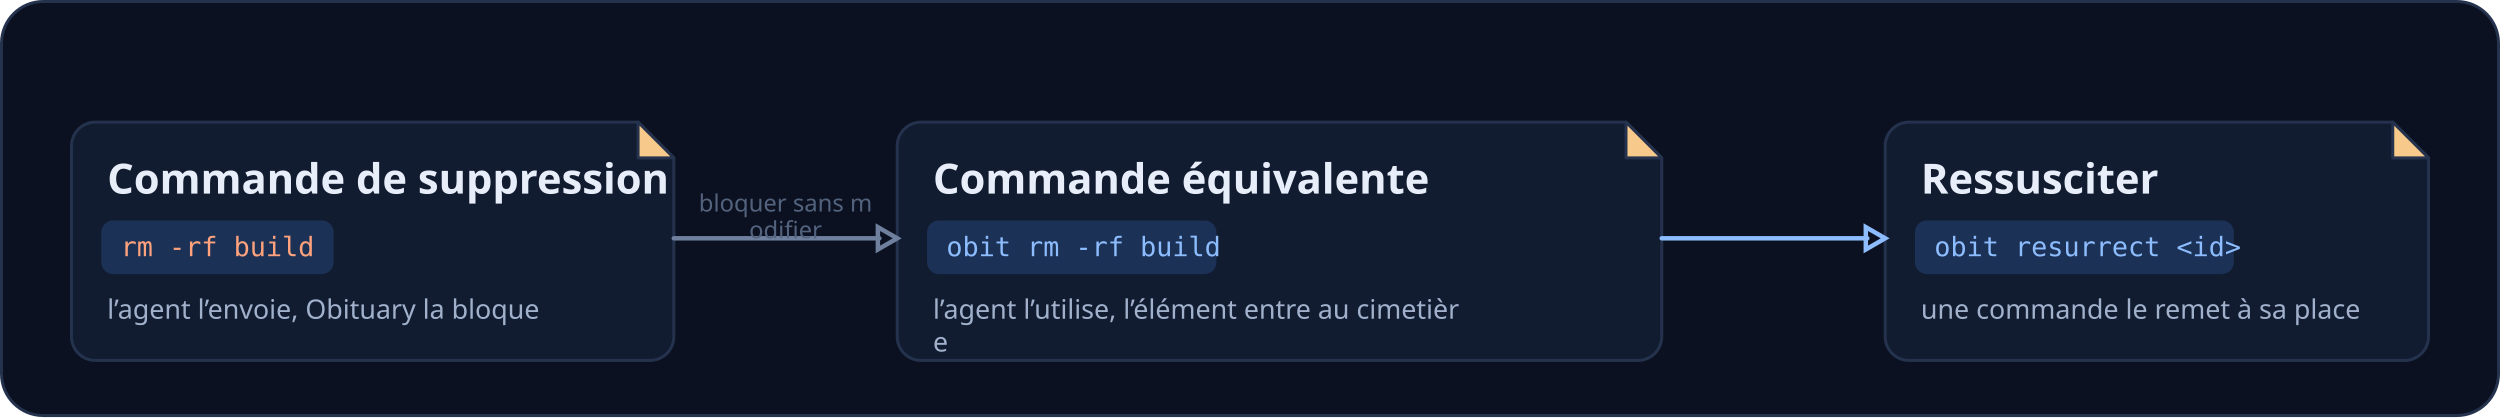
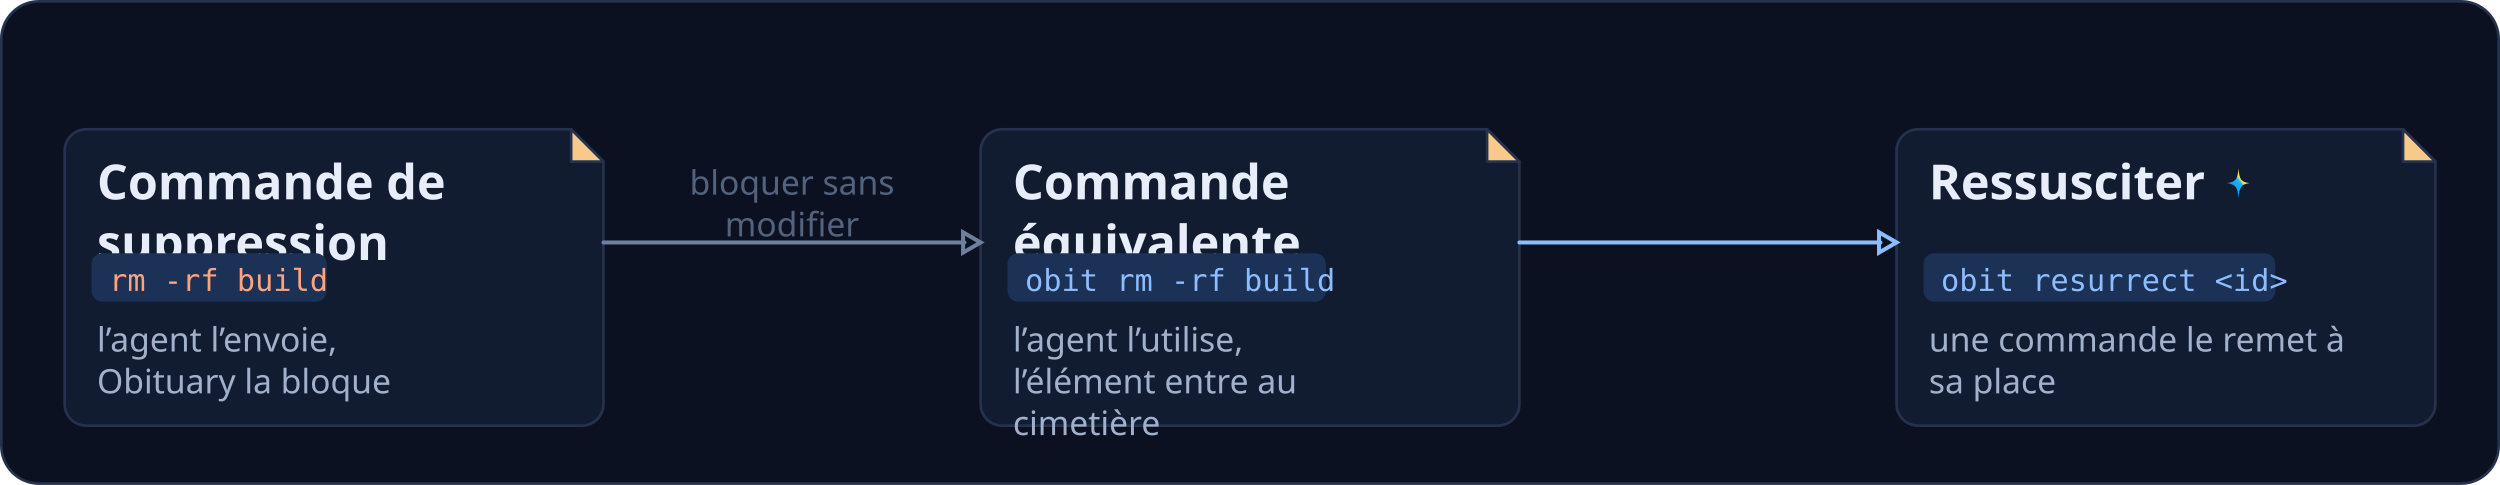
- <svg xmlns="http://www.w3.org/2000/svg" width="1678.5" height="280" viewBox="0 0 1678.5 280" role="img" aria-labelledby="title desc">
-   <rect x="1" y="1" width="1676.5" height="278" rx="28" fill="#0B1120" stroke="#24324D" stroke-width="2" />
+ <svg xmlns="http://www.w3.org/2000/svg" width="1856" height="360" viewBox="0 0 1856 360" role="img" aria-labelledby="title desc">
+   <defs>
+     <linearGradient id="spark" x1="0" y1="1" x2="1" y2="0">
+       <stop stop-color="#0876FF" />
+       <stop offset=".55" stop-color="#16B8FA" />
+       <stop offset=".62" stop-color="#FFE052" />
+       <stop offset="1" stop-color="#FFB329" />
+     </linearGradient>
+   </defs>
+   <rect x="1" y="1" width="1854" height="358" rx="28" fill="#0B1120" stroke="#24324D" stroke-width="2" />
  <g font-family="-apple-system, BlinkMacSystemFont, 'Segoe UI', 'Noto Sans', 'Noto Sans CJK SC', 'Noto Sans CJK TC', 'Noto Sans JP', 'Noto Sans KR', 'Noto Sans Cyrillic', 'Microsoft YaHei', 'PingFang SC', 'Hiragino Sans', 'Malgun Gothic', sans-serif">
-     <path d="M64 82H428.4L452.4 106V226A16 16 0 0 1 436.4 242H64A16 16 0 0 1 48 226V98A16 16 0 0 1 64 82Z" fill="#121C31" stroke="#24324D" stroke-width="2" />
-     <path d="M428.4 82V106H452.4Z" fill="#F7C98B" stroke="#24324D" stroke-width="2" stroke-linejoin="round" />
-     <text x="72" y="130" font-family="-apple-system, BlinkMacSystemFont, 'Segoe UI', 'Noto Sans', 'Noto Sans CJK SC', 'Noto Sans CJK TC', 'Noto Sans JP', 'Noto Sans KR', 'Noto Sans Cyrillic', 'Microsoft YaHei', 'PingFang SC', 'Hiragino Sans', 'Malgun Gothic', sans-serif" font-size="28" fill="#E8EEF9" font-weight="700" id="guard_title">Commande de suppression</text>
-     <rect x="68" y="148" width="156" height="36" rx="8" fill="#1B3155" />
-     <text x="81" y="172" font-family="ui-monospace, 'Cascadia Code', 'SF Mono', Consolas, monospace" font-size="18" fill="#FFA27E">rm -rf build</text>
-     <text x="72" y="214" font-family="-apple-system, BlinkMacSystemFont, 'Segoe UI', 'Noto Sans', 'Noto Sans CJK SC', 'Noto Sans CJK TC', 'Noto Sans JP', 'Noto Sans KR', 'Noto Sans Cyrillic', 'Microsoft YaHei', 'PingFang SC', 'Hiragino Sans', 'Malgun Gothic', sans-serif" font-size="18" fill="#A1B1CC" id="guard_first">l’agent l’envoie, Obituary la bloque</text>
-     <path d="M618.4 82H1091.7L1115.7 106V226A16 16 0 0 1 1099.7 242H618.4A16 16 0 0 1 602.4 226V98A16 16 0 0 1 618.4 82Z" fill="#121C31" stroke="#24324D" stroke-width="2" />
-     <path d="M1091.7 82V106H1115.7Z" fill="#F7C98B" stroke="#24324D" stroke-width="2" stroke-linejoin="round" />
-     <text x="626.4" y="130" font-family="-apple-system, BlinkMacSystemFont, 'Segoe UI', 'Noto Sans', 'Noto Sans CJK SC', 'Noto Sans CJK TC', 'Noto Sans JP', 'Noto Sans KR', 'Noto Sans Cyrillic', 'Microsoft YaHei', 'PingFang SC', 'Hiragino Sans', 'Malgun Gothic', sans-serif" font-size="28" fill="#E8EEF9" font-weight="700" id="guard_equiv">Commande équivalente</text>
-     <rect x="622.4" y="148" width="194.3" height="36" rx="8" fill="#1B3155" />
-     <text x="635.4" y="172" font-family="ui-monospace, 'Cascadia Code', 'SF Mono', Consolas, monospace" font-size="18" fill="#8DBDFF">obit rm -rf build</text>
-     <text x="626.4" y="214" font-family="-apple-system, BlinkMacSystemFont, 'Segoe UI', 'Noto Sans', 'Noto Sans CJK SC', 'Noto Sans CJK TC', 'Noto Sans JP', 'Noto Sans KR', 'Noto Sans Cyrillic', 'Microsoft YaHei', 'PingFang SC', 'Hiragino Sans', 'Malgun Gothic', sans-serif" font-size="18" fill="#A1B1CC" id="guard_second">l’agent l’utilise, l’élément entre au cimetièr</text>
-     <text x="626.4" y="236" font-family="-apple-system, BlinkMacSystemFont, 'Segoe UI', 'Noto Sans', 'Noto Sans CJK SC', 'Noto Sans CJK TC', 'Noto Sans JP', 'Noto Sans KR', 'Noto Sans Cyrillic', 'Microsoft YaHei', 'PingFang SC', 'Hiragino Sans', 'Malgun Gothic', sans-serif" font-size="18" fill="#A1B1CC" id="guard_second">e</text>
-     <path d="M1281.7 82H1606.5L1630.5 106V226A16 16 0 0 1 1614.5 242H1281.7A16 16 0 0 1 1265.7 226V98A16 16 0 0 1 1281.7 82Z" fill="#121C31" stroke="#24324D" stroke-width="2" />
-     <path d="M1606.5 82V106H1630.5Z" fill="#F7C98B" stroke="#24324D" stroke-width="2" stroke-linejoin="round" />
-     <text x="1289.7" y="130" font-family="-apple-system, BlinkMacSystemFont, 'Segoe UI', 'Noto Sans', 'Noto Sans CJK SC', 'Noto Sans CJK TC', 'Noto Sans JP', 'Noto Sans KR', 'Noto Sans Cyrillic', 'Microsoft YaHei', 'PingFang SC', 'Hiragino Sans', 'Malgun Gothic', sans-serif" font-size="28" fill="#E8EEF9" font-weight="700" id="guard_res">Ressusciter</text>
-     <path id="guard-star" d="M17.6 9.4c.3 5.3 1.2 6.5 5.2 7-4 .6-4.9 2-5.2 7.1-.6-5.1-1.3-6.4-5.5-7.1 4.2-.6 4.9-1.8 5.5-7Z" fill="url(#spark)" transform="translate(1471.1 119) scale(1.55) translate(-17.5 -16.45)" />
-     <rect x="1285.7" y="148" width="214.1" height="36" rx="8" fill="#1B3155" />
-     <text x="1298.7" y="172" font-family="ui-monospace, 'Cascadia Code', 'SF Mono', Consolas, monospace" font-size="18" fill="#8DBDFF">obit resurrect &lt;id&gt;</text>
-     <text x="1289.7" y="214" font-family="-apple-system, BlinkMacSystemFont, 'Segoe UI', 'Noto Sans', 'Noto Sans CJK SC', 'Noto Sans CJK TC', 'Noto Sans JP', 'Noto Sans KR', 'Noto Sans Cyrillic', 'Microsoft YaHei', 'PingFang SC', 'Hiragino Sans', 'Malgun Gothic', sans-serif" font-size="18" fill="#A1B1CC" id="guard_res_note">une commande le remet à sa place</text>
-     <path d="M452.4 160H590.4M602.4 160l-13 -7.5v15Z" stroke="#6F809E" stroke-width="3" stroke-linecap="round" fill="none" />
-     <text x="527.4" y="142" font-family="-apple-system, BlinkMacSystemFont, 'Segoe UI', 'Noto Sans', 'Noto Sans CJK SC', 'Noto Sans CJK TC', 'Noto Sans JP', 'Noto Sans KR', 'Noto Sans Cyrillic', 'Microsoft YaHei', 'PingFang SC', 'Hiragino Sans', 'Malgun Gothic', sans-serif" font-size="16" fill="#53637D" text-anchor="middle">bloquer sans m</text>
-     <text x="527.4" y="160" font-family="-apple-system, BlinkMacSystemFont, 'Segoe UI', 'Noto Sans', 'Noto Sans CJK SC', 'Noto Sans CJK TC', 'Noto Sans JP', 'Noto Sans KR', 'Noto Sans Cyrillic', 'Microsoft YaHei', 'PingFang SC', 'Hiragino Sans', 'Malgun Gothic', sans-serif" font-size="16" fill="#53637D" text-anchor="middle">odifier</text>
-     <path d="M1115.7 160H1253.7M1265.7 160l-13 -7.5v15Z" stroke="#8DBDFF" stroke-width="3" stroke-linecap="round" fill="none" />
+     <path d="M64 96H424L448 120V300A16 16 0 0 1 432 316H64A16 16 0 0 1 48 300V112A16 16 0 0 1 64 96Z" fill="#121C31" stroke="#24324D" stroke-width="2" />
+     <path d="M424 96V120H448Z" fill="#F7C98B" stroke="#24324D" stroke-width="2" stroke-linejoin="round" />
+     <text x="72" y="148" font-family="-apple-system, BlinkMacSystemFont, 'Segoe UI', 'Noto Sans', 'Noto Sans CJK SC', 'Noto Sans CJK TC', 'Noto Sans JP', 'Noto Sans KR', 'Noto Sans Cyrillic', 'Microsoft YaHei', 'PingFang SC', 'Hiragino Sans', 'Malgun Gothic', sans-serif" font-size="36.0" fill="#E8EEF9" font-weight="700" id="guard_title">Commande de</text>
+     <text x="72" y="193" font-family="-apple-system, BlinkMacSystemFont, 'Segoe UI', 'Noto Sans', 'Noto Sans CJK SC', 'Noto Sans CJK TC', 'Noto Sans JP', 'Noto Sans KR', 'Noto Sans Cyrillic', 'Microsoft YaHei', 'PingFang SC', 'Hiragino Sans', 'Malgun Gothic', sans-serif" font-size="36.0" fill="#E8EEF9" font-weight="700" id="guard_title">suppression</text>
+     <rect x="68" y="188" width="174.5" height="36" rx="8" fill="#1B3155" />
+     <text x="81" y="216" font-family="ui-monospace, 'Cascadia Code', 'SF Mono', Consolas, monospace" font-size="22.5" fill="#FFA27E">rm -rf build</text>
+     <text x="72" y="261" font-family="-apple-system, BlinkMacSystemFont, 'Segoe UI', 'Noto Sans', 'Noto Sans CJK SC', 'Noto Sans CJK TC', 'Noto Sans JP', 'Noto Sans KR', 'Noto Sans Cyrillic', 'Microsoft YaHei', 'PingFang SC', 'Hiragino Sans', 'Malgun Gothic', sans-serif" font-size="25.0" fill="#A1B1CC" id="guard_first">l’agent l’envoie,</text>
+     <text x="72" y="292" font-family="-apple-system, BlinkMacSystemFont, 'Segoe UI', 'Noto Sans', 'Noto Sans CJK SC', 'Noto Sans CJK TC', 'Noto Sans JP', 'Noto Sans KR', 'Noto Sans Cyrillic', 'Microsoft YaHei', 'PingFang SC', 'Hiragino Sans', 'Malgun Gothic', sans-serif" font-size="25.0" fill="#A1B1CC" id="guard_first">Obituary la bloque</text>
+     <path d="M744 96H1104L1128 120V300A16 16 0 0 1 1112 316H744A16 16 0 0 1 728 300V112A16 16 0 0 1 744 96Z" fill="#121C31" stroke="#24324D" stroke-width="2" />
+     <path d="M1104 96V120H1128Z" fill="#F7C98B" stroke="#24324D" stroke-width="2" stroke-linejoin="round" />
+     <text x="752" y="148" font-family="-apple-system, BlinkMacSystemFont, 'Segoe UI', 'Noto Sans', 'Noto Sans CJK SC', 'Noto Sans CJK TC', 'Noto Sans JP', 'Noto Sans KR', 'Noto Sans Cyrillic', 'Microsoft YaHei', 'PingFang SC', 'Hiragino Sans', 'Malgun Gothic', sans-serif" font-size="36.0" fill="#E8EEF9" font-weight="700" id="guard_equiv">Commande</text>
+     <text x="752" y="193" font-family="-apple-system, BlinkMacSystemFont, 'Segoe UI', 'Noto Sans', 'Noto Sans CJK SC', 'Noto Sans CJK TC', 'Noto Sans JP', 'Noto Sans KR', 'Noto Sans Cyrillic', 'Microsoft YaHei', 'PingFang SC', 'Hiragino Sans', 'Malgun Gothic', sans-serif" font-size="36.0" fill="#E8EEF9" font-weight="700" id="guard_equiv">équivalente</text>
+     <rect x="748" y="188" width="236.375" height="36" rx="8" fill="#1B3155" />
+     <text x="761" y="216" font-family="ui-monospace, 'Cascadia Code', 'SF Mono', Consolas, monospace" font-size="22.5" fill="#8DBDFF">obit rm -rf build</text>
+     <text x="752" y="261" font-family="-apple-system, BlinkMacSystemFont, 'Segoe UI', 'Noto Sans', 'Noto Sans CJK SC', 'Noto Sans CJK TC', 'Noto Sans JP', 'Noto Sans KR', 'Noto Sans Cyrillic', 'Microsoft YaHei', 'PingFang SC', 'Hiragino Sans', 'Malgun Gothic', sans-serif" font-size="25.0" fill="#A1B1CC" id="guard_second">l’agent l’utilise,</text>
+     <text x="752" y="292" font-family="-apple-system, BlinkMacSystemFont, 'Segoe UI', 'Noto Sans', 'Noto Sans CJK SC', 'Noto Sans CJK TC', 'Noto Sans JP', 'Noto Sans KR', 'Noto Sans Cyrillic', 'Microsoft YaHei', 'PingFang SC', 'Hiragino Sans', 'Malgun Gothic', sans-serif" font-size="25.0" fill="#A1B1CC" id="guard_second">l’élément entre au</text>
+     <text x="752" y="323" font-family="-apple-system, BlinkMacSystemFont, 'Segoe UI', 'Noto Sans', 'Noto Sans CJK SC', 'Noto Sans CJK TC', 'Noto Sans JP', 'Noto Sans KR', 'Noto Sans Cyrillic', 'Microsoft YaHei', 'PingFang SC', 'Hiragino Sans', 'Malgun Gothic', sans-serif" font-size="25.0" fill="#A1B1CC" id="guard_second">cimetière</text>
+     <path d="M1424 96H1784L1808 120V300A16 16 0 0 1 1792 316H1424A16 16 0 0 1 1408 300V112A16 16 0 0 1 1424 96Z" fill="#121C31" stroke="#24324D" stroke-width="2" />
+     <path d="M1784 96V120H1808Z" fill="#F7C98B" stroke="#24324D" stroke-width="2" stroke-linejoin="round" />
+     <text x="1432" y="148" font-family="-apple-system, BlinkMacSystemFont, 'Segoe UI', 'Noto Sans', 'Noto Sans CJK SC', 'Noto Sans CJK TC', 'Noto Sans JP', 'Noto Sans KR', 'Noto Sans Cyrillic', 'Microsoft YaHei', 'PingFang SC', 'Hiragino Sans', 'Malgun Gothic', sans-serif" font-size="36.0" fill="#E8EEF9" font-weight="700" id="guard_res">Ressusciter</text>
+     <path id="guard-star" d="M17.6 9.4c.3 5.3 1.2 6.5 5.2 7-4 .6-4.9 2-5.2 7.1-.6-5.1-1.3-6.4-5.5-7.1 4.2-.6 4.9-1.8 5.5-7Z" fill="url(#spark)" transform="translate(1661.8 136) scale(1.55) translate(-17.5 -16.45)" />
+     <rect x="1428" y="188" width="261.125" height="36" rx="8" fill="#1B3155" />
+     <text x="1441" y="216" font-family="ui-monospace, 'Cascadia Code', 'SF Mono', Consolas, monospace" font-size="22.5" fill="#8DBDFF">obit resurrect &lt;id&gt;</text>
+     <text x="1432" y="261" font-family="-apple-system, BlinkMacSystemFont, 'Segoe UI', 'Noto Sans', 'Noto Sans CJK SC', 'Noto Sans CJK TC', 'Noto Sans JP', 'Noto Sans KR', 'Noto Sans Cyrillic', 'Microsoft YaHei', 'PingFang SC', 'Hiragino Sans', 'Malgun Gothic', sans-serif" font-size="25.0" fill="#A1B1CC" id="guard_res_note">une commande le remet à</text>
+     <text x="1432" y="292" font-family="-apple-system, BlinkMacSystemFont, 'Segoe UI', 'Noto Sans', 'Noto Sans CJK SC', 'Noto Sans CJK TC', 'Noto Sans JP', 'Noto Sans KR', 'Noto Sans Cyrillic', 'Microsoft YaHei', 'PingFang SC', 'Hiragino Sans', 'Malgun Gothic', sans-serif" font-size="25.0" fill="#A1B1CC" id="guard_res_note">sa place</text>
+     <path d="M448 180H716M728 180l-13 -7.5v15Z" stroke="#6F809E" stroke-width="3" stroke-linecap="round" fill="none" />
+     <text x="588.0" y="144.5" font-family="-apple-system, BlinkMacSystemFont, 'Segoe UI', 'Noto Sans', 'Noto Sans CJK SC', 'Noto Sans CJK TC', 'Noto Sans JP', 'Noto Sans KR', 'Noto Sans Cyrillic', 'Microsoft YaHei', 'PingFang SC', 'Hiragino Sans', 'Malgun Gothic', sans-serif" font-size="25.0" fill="#53637D" text-anchor="middle">bloquer sans</text>
+     <text x="588.0" y="175.5" font-family="-apple-system, BlinkMacSystemFont, 'Segoe UI', 'Noto Sans', 'Noto Sans CJK SC', 'Noto Sans CJK TC', 'Noto Sans JP', 'Noto Sans KR', 'Noto Sans Cyrillic', 'Microsoft YaHei', 'PingFang SC', 'Hiragino Sans', 'Malgun Gothic', sans-serif" font-size="25.0" fill="#53637D" text-anchor="middle">modifier</text>
+     <path d="M1128 180H1396M1408 180l-13 -7.5v15Z" stroke="#8DBDFF" stroke-width="3" stroke-linecap="round" fill="none" />
  </g>
</svg>
